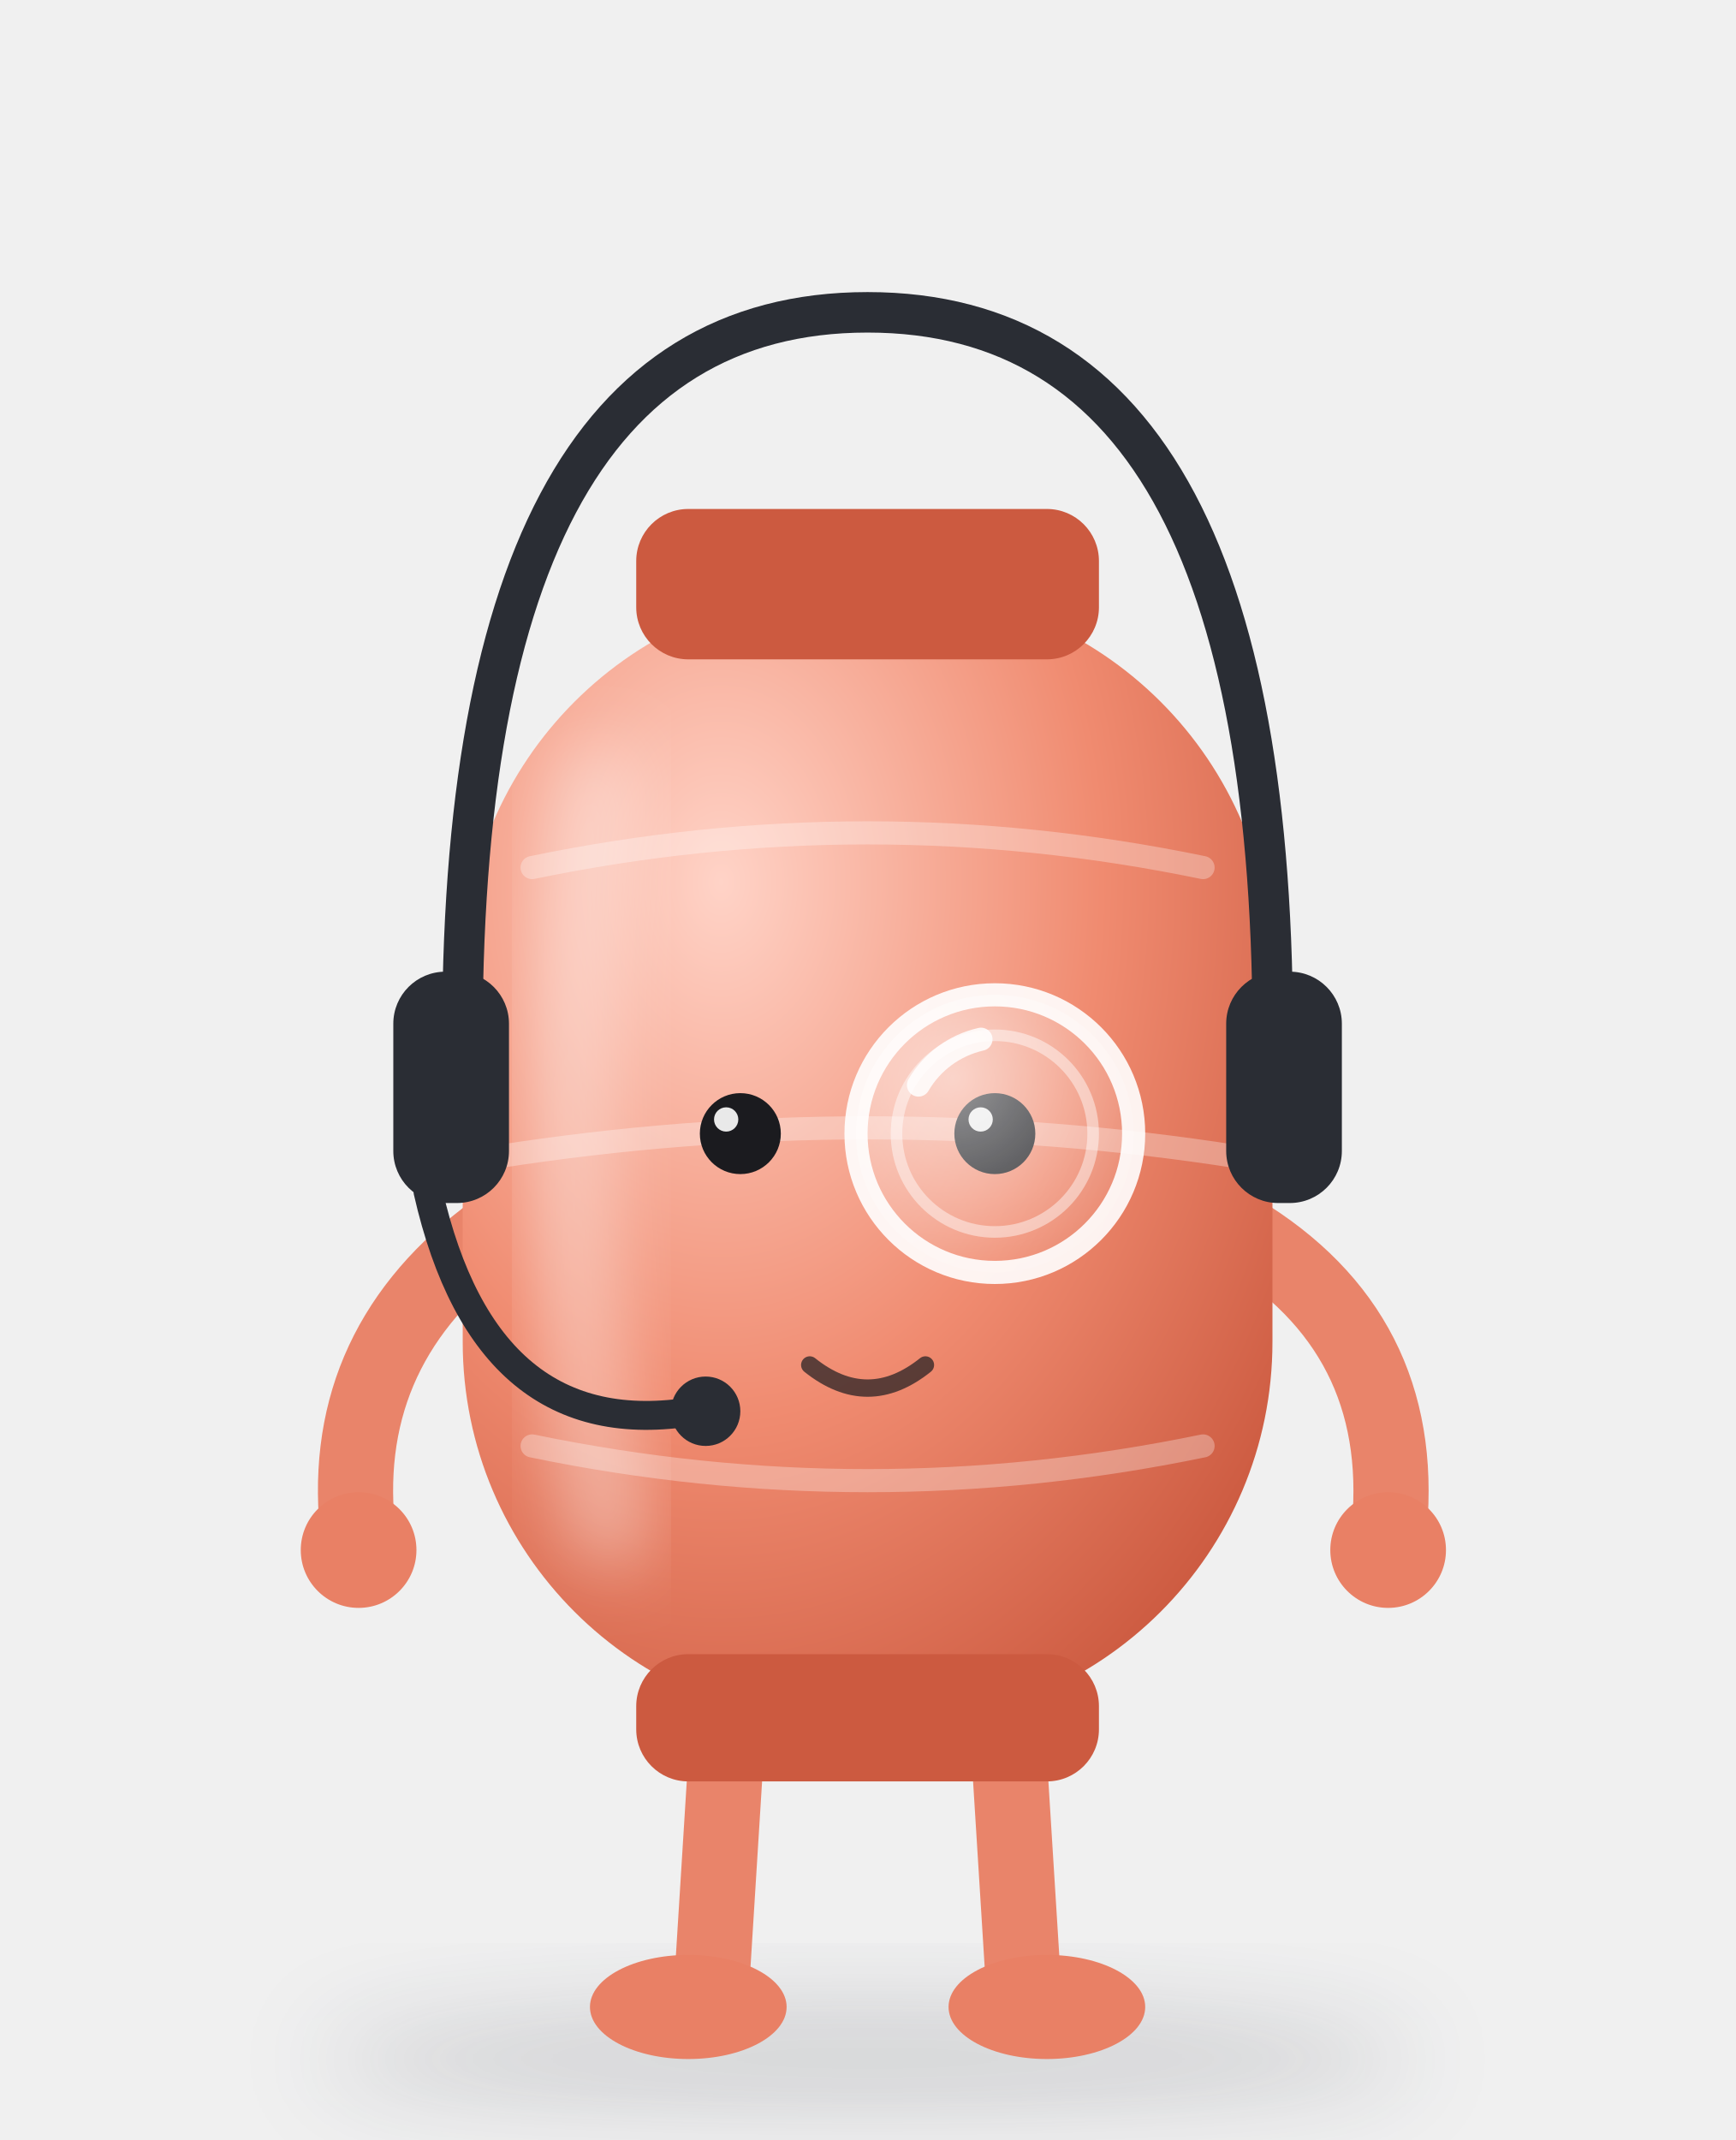
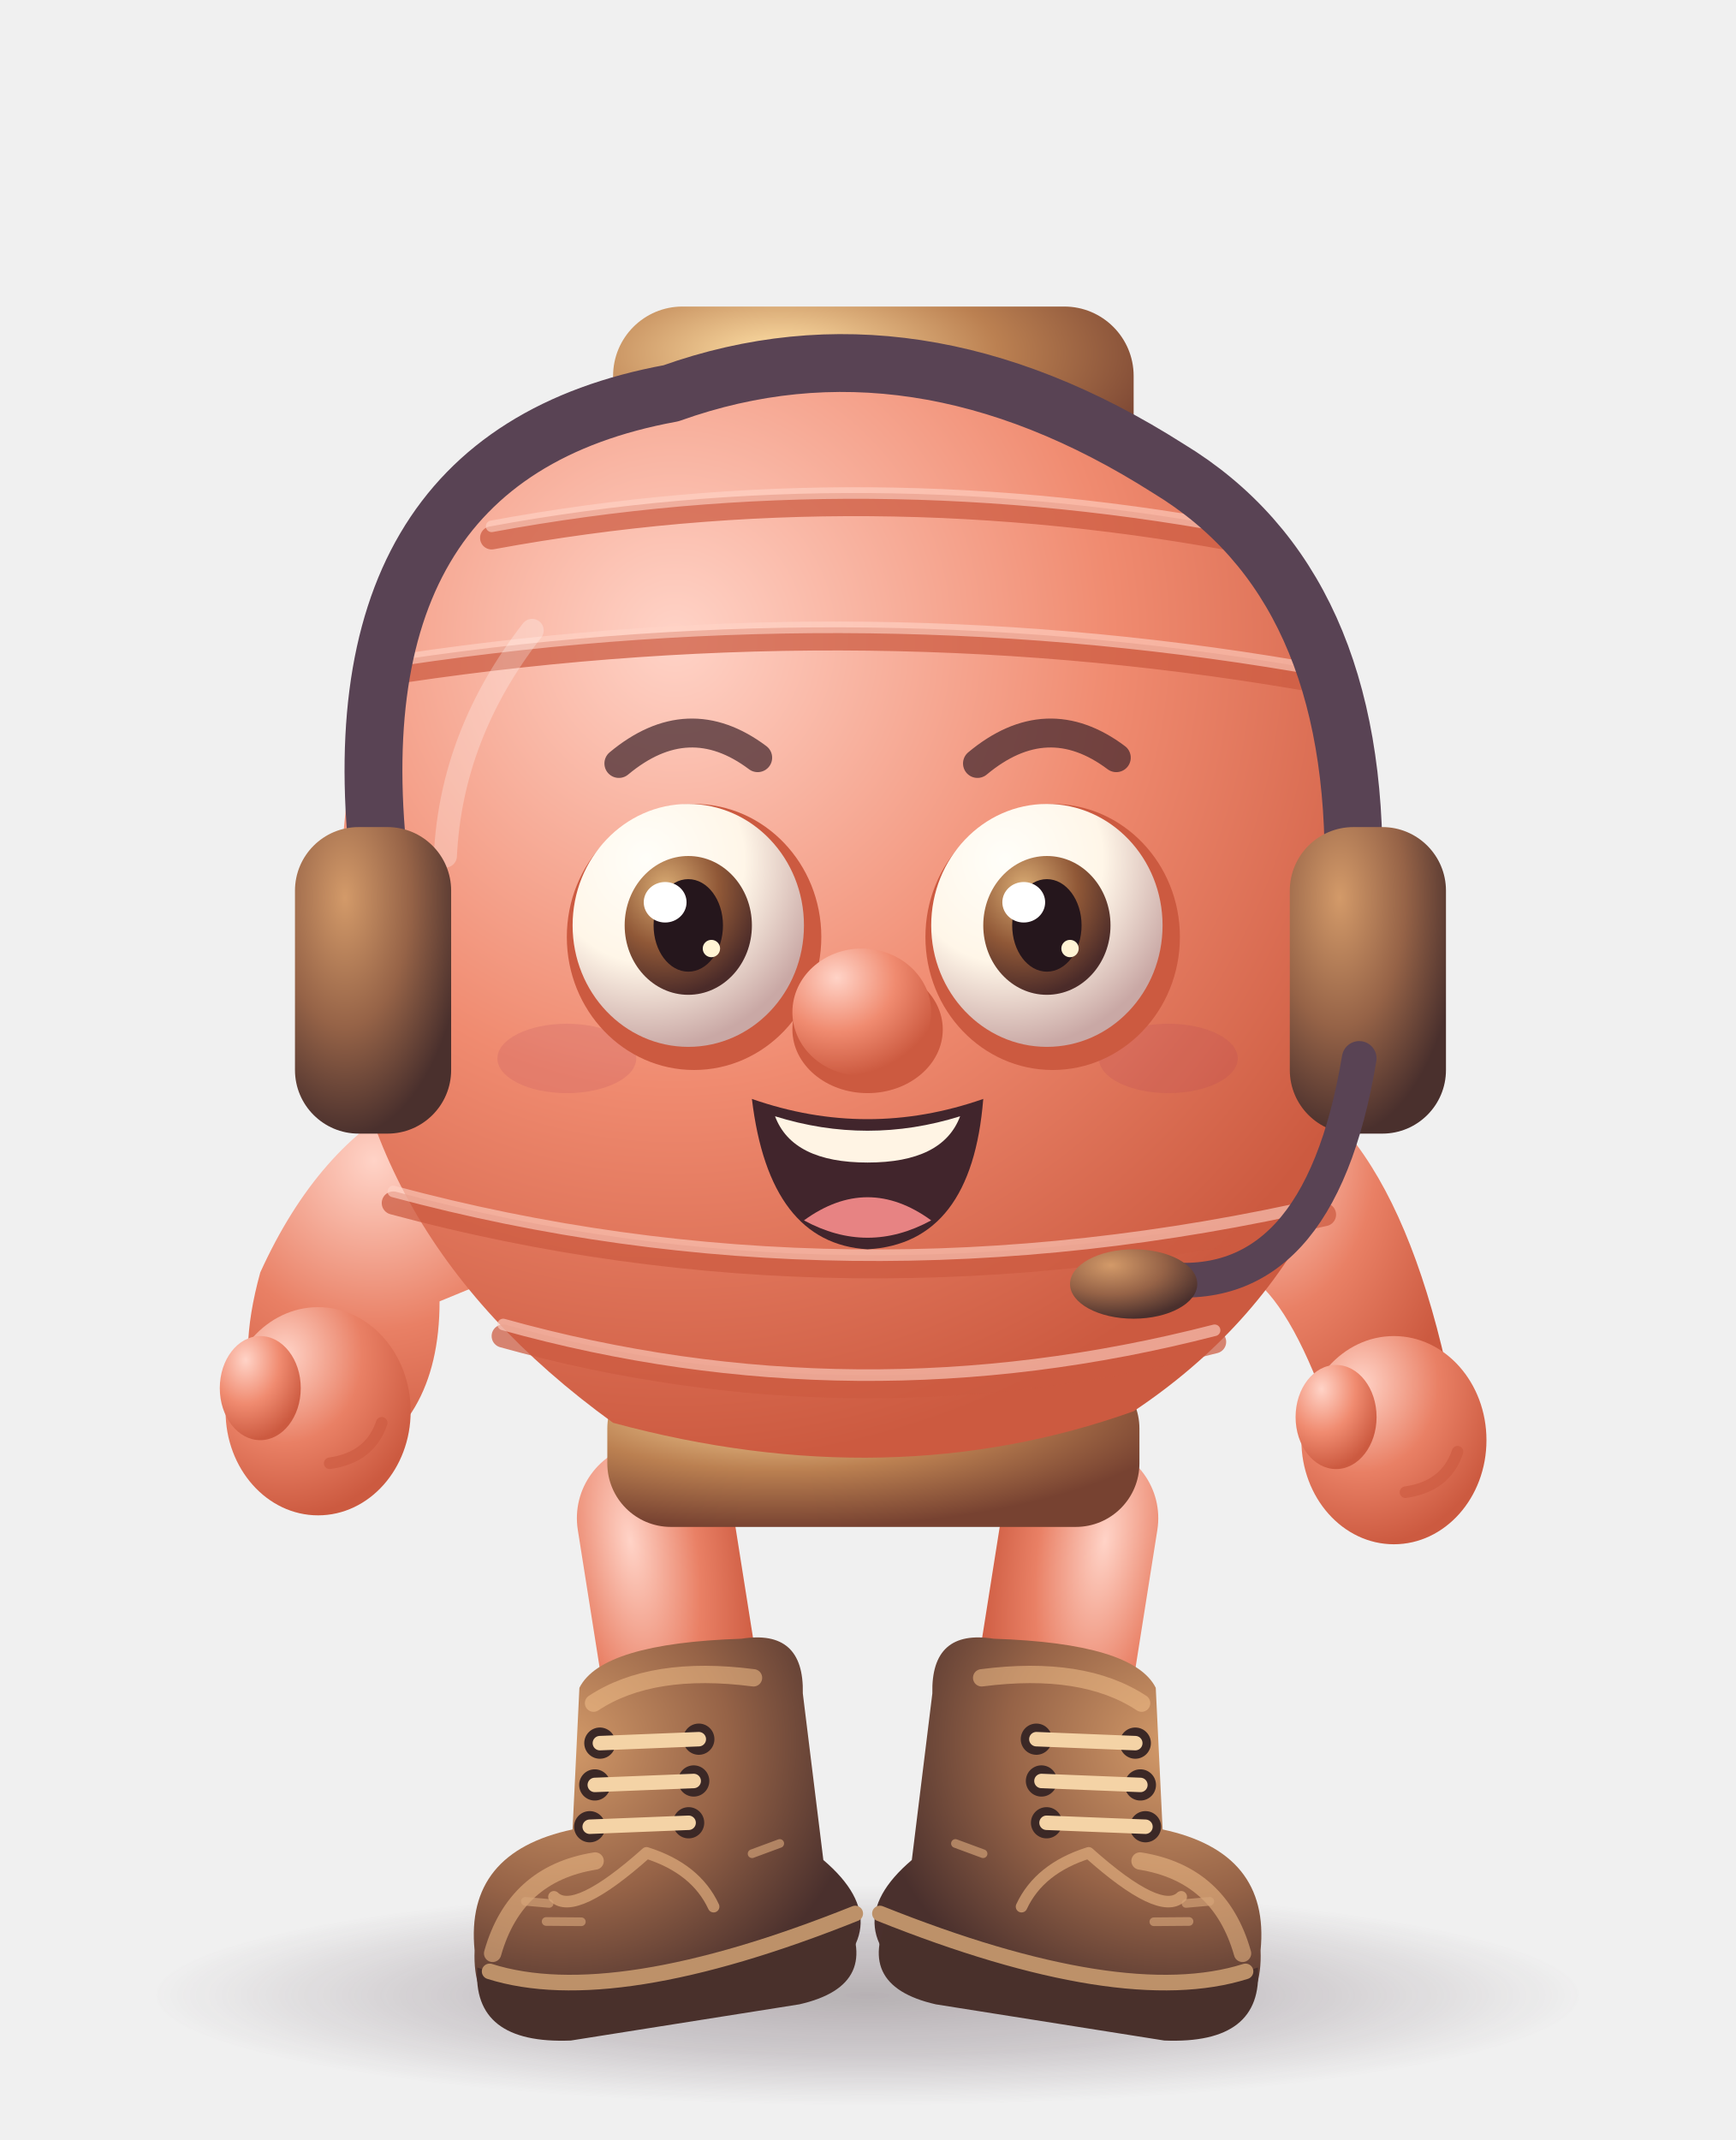
<svg xmlns="http://www.w3.org/2000/svg" width="600" height="740" viewBox="0 0 300 370" role="img" aria-label="Kyoto, the support mascot">
  <defs>
-     <radialGradient id="supportb" cx="32%" cy="26%" r="85%">
+     <radialGradient id="supportclay" cx="32%" cy="23%" r="78%">
      <stop offset="0" stop-color="#FFD3C7" />
-       <stop offset=".55" stop-color="#F08B70" />
+       <stop offset="0.54" stop-color="#F08B70" />
      <stop offset="1" stop-color="#CC5A40" />
    </radialGradient>
-     <radialGradient id="supportl" cx="35%" cy="30%" r="75%">
-       <stop offset="0" stop-color="#fff" stop-opacity=".55" />
-       <stop offset="1" stop-color="#fff" stop-opacity=".08" />
+     <radialGradient id="supportarm" cx="32%" cy="23%" r="78%">
+       <stop offset="0" stop-color="#FFD3C7" />
+       <stop offset="0.54" stop-color="#E98065" />
+       <stop offset="1" stop-color="#CC5A40" />
    </radialGradient>
-     <filter id="supportf" x="-20%" y="-20%" width="140%" height="140%">
-       <feGaussianBlur stdDeviation="6" />
-     </filter>
-     <filter id="supports" x="-50%" y="-50%" width="200%" height="200%">
-       <feGaussianBlur stdDeviation="8" />
-     </filter>
+     <radialGradient id="supportrecess" cx="32%" cy="23%" r="78%">
+       <stop offset="0" stop-color="#CC5A40" />
+       <stop offset="0.54" stop-color="#CC5A40" />
+       <stop offset="1" stop-color="#594454" />
+     </radialGradient>
+     <radialGradient id="supportboot" cx="32%" cy="23%" r="78%">
+       <stop offset="0" stop-color="#d39a69" />
+       <stop offset="0.54" stop-color="#966347" />
+       <stop offset="1" stop-color="#4a302d" />
+     </radialGradient>
+     <radialGradient id="supportwood" cx="32%" cy="23%" r="78%">
+       <stop offset="0" stop-color="#ffe0a6" />
+       <stop offset="0.54" stop-color="#bb8051" />
+       <stop offset="1" stop-color="#774231" />
+     </radialGradient>
+     <radialGradient id="supportgold" cx="32%" cy="23%" r="78%">
+       <stop offset="0" stop-color="#fff5bb" />
+       <stop offset="0.54" stop-color="#ebba54" />
+       <stop offset="1" stop-color="#aa612e" />
+     </radialGradient>
+     <radialGradient id="supportred" cx="32%" cy="23%" r="78%">
+       <stop offset="0" stop-color="#ffb3a4" />
+       <stop offset="0.54" stop-color="#e47065" />
+       <stop offset="1" stop-color="#a53247" />
+     </radialGradient>
+     <radialGradient id="supportwhite" cx="32%" cy="23%" r="78%">
+       <stop offset="0" stop-color="#fffef9" />
+       <stop offset="0.54" stop-color="#fff6e8" />
+       <stop offset="1" stop-color="#c9a8a5" />
+     </radialGradient>
+     <radialGradient id="supportiris" cx="32%" cy="23%" r="78%">
+       <stop offset="0" stop-color="#d9ab73" />
+       <stop offset="0.54" stop-color="#905837" />
+       <stop offset="1" stop-color="#4b2b29" />
+     </radialGradient>
+     <radialGradient id="supportfloor">
+       <stop stop-color="#38252e" stop-opacity=".31" />
+       <stop offset=".55" stop-color="#483442" stop-opacity=".2" />
+       <stop offset="1" stop-color="#483442" stop-opacity="0" />
+     </radialGradient>
  </defs>
-   <ellipse cx="150" cy="356" rx="95" ry="10" fill="#1B2430" opacity=".14" filter="url(#supports)" />
-   <path d="M126 296 L123 344" fill="none" stroke="#E98065" stroke-width="13" stroke-linecap="round" stroke-linejoin="round" opacity=".96" />
-   <path d="M174 296 L177 344" fill="none" stroke="#E98065" stroke-width="13" stroke-linecap="round" stroke-linejoin="round" opacity=".96" />
-   <ellipse cx="119" cy="347" rx="17" ry="9" fill="#E98065" />
-   <ellipse cx="181" cy="347" rx="17" ry="9" fill="#E98065" />
-   <path d="M84 214 Q58 234 62 266" fill="none" stroke="#E98065" stroke-width="13" stroke-linecap="round" stroke-linejoin="round" opacity=".96" />
-   <circle cx="62" cy="268" r="10" fill="#E98065" />
-   <path d="M216 214 Q244 232 240 266" fill="none" stroke="#E98065" stroke-width="13" stroke-linecap="round" stroke-linejoin="round" opacity=".96" />
-   <circle cx="240" cy="268" r="10" fill="#E98065" />
-   <rect x="80" y="102" width="140" height="196" rx="66" fill="url(#supportb)" />
-   <rect x="110" y="88" width="80" height="26" rx="9" fill="#CC5A40" />
-   <rect x="110" y="286" width="80" height="22" rx="9" fill="#CC5A40" />
-   <path d="M92 150 Q150 138 208 150 M86 200 Q150 190 214 200 M92 250 Q150 262 208 250" fill="none" stroke="#fff" stroke-opacity=".3" stroke-width="4" stroke-linecap="round" stroke-linejoin="round" />
-   <path d="M98 130 Q86 200 100 270 L112 270 Q100 200 110 130 Z" fill="#fff" opacity=".42" filter="url(#supportf)" />
-   <circle cx="128" cy="196" r="7" fill="#1B1B1F" />
-   <circle cx="125.55" cy="193.55" r="2.1" fill="#fff" opacity=".9" />
-   <circle cx="172" cy="196" r="7" fill="#1B1B1F" />
-   <circle cx="169.55" cy="193.55" r="2.1" fill="#fff" opacity=".9" />
-   <circle cx="172" cy="196" r="24" fill="url(#supportl)" stroke="#fff" stroke-opacity=".9" stroke-width="4" />
-   <circle cx="172" cy="196" r="17" fill="none" stroke="#fff" stroke-opacity=".45" stroke-width="2" />
-   <path d="M158.8 187.6 A16.8 16.8 0 0 1 169.6 179.68" fill="none" stroke="#fff" stroke-width="4" stroke-linecap="round" opacity=".85" />
-   <path d="M140 236 Q150 244 160 236" fill="none" stroke="#1B1B1F" stroke-width="3" stroke-linecap="round" opacity=".7" />
-   <path d="M80 186 Q78 54 150 54 Q222 54 220 186" fill="none" stroke="#2A2D34" stroke-width="7" stroke-linecap="round" />
-   <rect x="68" y="168" width="20" height="40" rx="9" fill="#2A2D34" />
-   <rect x="212" y="168" width="20" height="40" rx="9" fill="#2A2D34" />
-   <path d="M74 206 Q84 250 120 244" fill="none" stroke="#2A2D34" stroke-width="5" stroke-linecap="round" />
-   <circle cx="122" cy="244" r="6" fill="#2A2D34" />
+   <ellipse cx="150" cy="345" rx="123" ry="19" fill="url(#supportfloor)" />
+   <g transform="translate(119 302) rotate(-9) scale(1 1)">
+     <rect x="-13" y="-53" width="27" height="71" rx="13" fill="url(#supportarm)" />
+     <path d="M-17-13Q-12-20 12-17Q23-17 21-6L20 23Q32 37 14 45H-27Q-45 44-42 29Q-41 12-22 11Z" fill="url(#supportboot)" />
+     <path d="M-42 32Q-24 42 22 32Q27 46 12 47H-28Q-45 45-42 32Z" fill="#49302b" />
+     <path d="M-40 33Q-20 43 24 33" fill="none" stroke="#bd9169" stroke-width="2.7" stroke-linecap="round" stroke-linejoin="round" />
+     <path d="M-39 30Q-33 17-19 17M-15-10Q-4-15 13-10" fill="none" stroke="#f1bd89" stroke-width="3" opacity="0.55" stroke-linecap="round" stroke-linejoin="round" />
+     <ellipse cx="-15" cy="-3" rx="2.7" ry="2.7" fill="#3b2826" />
+     <ellipse cx="2" cy="-1" rx="2.7" ry="2.7" fill="#3b2826" />
+     <path d="M-15 -3l17 2" fill="none" stroke="#f4d3a6" stroke-width="2.5" stroke-linecap="round" stroke-linejoin="round" />
+     <ellipse cx="-17" cy="4" rx="2.7" ry="2.7" fill="#3b2826" />
+     <ellipse cx="0" cy="6" rx="2.7" ry="2.7" fill="#3b2826" />
+     <path d="M-17 4l17 2" fill="none" stroke="#f4d3a6" stroke-width="2.5" stroke-linecap="round" stroke-linejoin="round" />
+     <ellipse cx="-19" cy="11" rx="2.7" ry="2.7" fill="#3b2826" />
+     <ellipse cx="-2" cy="13" rx="2.7" ry="2.7" fill="#3b2826" />
+     <path d="M-19 11l17 2" fill="none" stroke="#f4d3a6" stroke-width="2.5" stroke-linecap="round" stroke-linejoin="round" />
+     <path d="M-10 17q-14 9-17 5M-10 17q8 4 10 11" fill="none" stroke="#dfad7d" stroke-width="2" opacity="0.7" stroke-linecap="round" stroke-linejoin="round" />
+     <path d="M-29 26l6 1m-9-5l4 1m36-3l5-1" fill="none" stroke="#d5a47a" stroke-width="1.5" opacity="0.65" stroke-linecap="round" stroke-linejoin="round" />
+   </g>
+   <g transform="translate(181 302) rotate(9) scale(-1 1)">
+     <rect x="-13" y="-53" width="27" height="71" rx="13" fill="url(#supportarm)" />
+     <path d="M-17-13Q-12-20 12-17Q23-17 21-6L20 23Q32 37 14 45H-27Q-45 44-42 29Q-41 12-22 11Z" fill="url(#supportboot)" />
+     <path d="M-42 32Q-24 42 22 32Q27 46 12 47H-28Q-45 45-42 32Z" fill="#49302b" />
+     <path d="M-40 33Q-20 43 24 33" fill="none" stroke="#bd9169" stroke-width="2.7" stroke-linecap="round" stroke-linejoin="round" />
+     <path d="M-39 30Q-33 17-19 17M-15-10Q-4-15 13-10" fill="none" stroke="#f1bd89" stroke-width="3" opacity="0.55" stroke-linecap="round" stroke-linejoin="round" />
+     <ellipse cx="-15" cy="-3" rx="2.7" ry="2.7" fill="#3b2826" />
+     <ellipse cx="2" cy="-1" rx="2.7" ry="2.7" fill="#3b2826" />
+     <path d="M-15 -3l17 2" fill="none" stroke="#f4d3a6" stroke-width="2.5" stroke-linecap="round" stroke-linejoin="round" />
+     <ellipse cx="-17" cy="4" rx="2.7" ry="2.7" fill="#3b2826" />
+     <ellipse cx="0" cy="6" rx="2.7" ry="2.7" fill="#3b2826" />
+     <path d="M-17 4l17 2" fill="none" stroke="#f4d3a6" stroke-width="2.5" stroke-linecap="round" stroke-linejoin="round" />
+     <ellipse cx="-19" cy="11" rx="2.7" ry="2.7" fill="#3b2826" />
+     <ellipse cx="-2" cy="13" rx="2.7" ry="2.7" fill="#3b2826" />
+     <path d="M-19 11l17 2" fill="none" stroke="#f4d3a6" stroke-width="2.5" stroke-linecap="round" stroke-linejoin="round" />
+     <path d="M-10 17q-14 9-17 5M-10 17q8 4 10 11" fill="none" stroke="#dfad7d" stroke-width="2" opacity="0.7" stroke-linecap="round" stroke-linejoin="round" />
+     <path d="M-29 26l6 1m-9-5l4 1m36-3l5-1" fill="none" stroke="#d5a47a" stroke-width="1.5" opacity="0.65" stroke-linecap="round" stroke-linejoin="round" />
+   </g>
+   <path d="M111 187Q65 176 45 220Q37 249 59 254Q76 247 76 225L110 211Z" fill="url(#supportarm)" />
+   <path d="M207 183Q238 183 250 236L232 251Q219 209 204 222Z" fill="url(#supportarm)" />
+   <rect x="106" y="53" width="90" height="35" rx="12" fill="url(#supportwood)" />
+   <rect x="105" y="236" width="92" height="28" rx="11" fill="url(#supportwood)" />
+   <path d="M104 73Q57 97 59 161Q59 212 106 246Q154 259 196 244Q238 216 239 160Q241 101 195 73Q150 62 104 73Z" fill="url(#supportclay)" />
+   <path d="M85 93Q150 81 217 94M70 116Q151 104 229 118M68 208Q146 229 229 210M87 231Q148 248 210 232" fill="none" stroke="#CC5A40" stroke-width="4" opacity="0.73" stroke-linecap="round" stroke-linejoin="round" />
+   <g transform="translate(0 -2)">
+     <path d="M85 93Q150 81 217 94M70 116Q151 104 229 118M68 208Q146 229 229 210M87 231Q148 248 210 232" fill="none" stroke="#FFD3C7" stroke-width="2" opacity="0.6" stroke-linecap="round" stroke-linejoin="round" />
+   </g>
+   <path d="M92 109Q78 127 77 148" fill="none" stroke="white" stroke-width="4" opacity="0.26" stroke-linecap="round" stroke-linejoin="round" />
+   <path d="M66 153Q56 79 116 68Q158 53 202 81Q235 101 234 152" fill="none" stroke="#594354" stroke-width="10" stroke-linecap="round" stroke-linejoin="round" />
+   <rect x="51" y="143" width="27" height="53" rx="11" fill="url(#supportboot)" />
+   <rect x="223" y="143" width="27" height="53" rx="11" fill="url(#supportboot)" />
+   <path d="M235 183Q228 225 200 221" fill="none" stroke="#594354" stroke-width="6" stroke-linecap="round" stroke-linejoin="round" />
+   <ellipse cx="196" cy="222" rx="11" ry="6" fill="url(#supportboot)" />
+   <ellipse cx="55" cy="244" rx="16" ry="18" fill="url(#supportarm)" />
+   <ellipse cx="45" cy="240" rx="7" ry="9" fill="url(#supportclay)" />
+   <path d="M57 253q7 -1 9 -7" fill="none" stroke="#CC5A40" stroke-width="2" opacity="0.65" stroke-linecap="round" stroke-linejoin="round" />
+   <g transform="translate(150 160)">
+     <ellipse cx="-52" cy="23" rx="12" ry="6" fill="#a63655" opacity=".15" />
+     <ellipse cx="52" cy="23" rx="12" ry="6" fill="#a63655" opacity=".15" />
+     <g class="sm-blink">
+       <g transform="translate(-31 0)">
+         <path d="M-12 -28Q0 -38 12 -29" fill="none" stroke="#41252C" stroke-width="5" opacity="0.72" stroke-linecap="round" stroke-linejoin="round" />
+         <ellipse cx="1" cy="2" rx="22" ry="23" fill="#CC5A40" />
+         <ellipse cx="0" cy="0" rx="20" ry="21" fill="url(#supportwhite)" />
+         <ellipse cx="0" cy="0" rx="11" ry="12" fill="url(#supportiris)" />
+         <ellipse cx="0" cy="0" rx="6" ry="8" fill="#25161c" />
+         <ellipse cx="-4" cy="-4" rx="3.7" ry="3.5" fill="white" />
+         <ellipse cx="4" cy="4" rx="1.5" ry="1.5" fill="#fff4d5" />
+       </g>
+       <g transform="translate(31 0)">
+         <path d="M-12 -28Q0 -38 12 -29" fill="none" stroke="#41252C" stroke-width="5" opacity="0.72" stroke-linecap="round" stroke-linejoin="round" />
+         <ellipse cx="1" cy="2" rx="22" ry="23" fill="#CC5A40" />
+         <ellipse cx="0" cy="0" rx="20" ry="21" fill="url(#supportwhite)" />
+         <ellipse cx="0" cy="0" rx="11" ry="12" fill="url(#supportiris)" />
+         <ellipse cx="0" cy="0" rx="6" ry="8" fill="#25161c" />
+         <ellipse cx="-4" cy="-4" rx="3.7" ry="3.5" fill="white" />
+         <ellipse cx="4" cy="4" rx="1.5" ry="1.5" fill="#fff4d5" />
+       </g>
+     </g>
+     <ellipse cx="0" cy="18" rx="13" ry="11" fill="#CC5A40" />
+     <ellipse cx="-1" cy="15" rx="12" ry="11" fill="url(#supportclay)" />
+     <path d="M-20 30Q0 37 20 30Q18 55 0 56Q-17 55-20 30Z" fill="#41252C" />
+     <path d="M-16 33Q0 38 16 33Q13 41 0 41Q-13 41-16 33Z" fill="#fff4e4" />
+     <path d="M-11 51Q0 43 11 51Q0 57-11 51Z" fill="#e78383" />
+   </g>
+   <ellipse cx="241" cy="249" rx="16" ry="18" fill="url(#supportarm)" />
+   <ellipse cx="231" cy="245" rx="7" ry="9" fill="url(#supportclay)" />
+   <path d="M243 258q7 -1 9 -7" fill="none" stroke="#CC5A40" stroke-width="2" opacity="0.65" stroke-linecap="round" stroke-linejoin="round" />
</svg>
